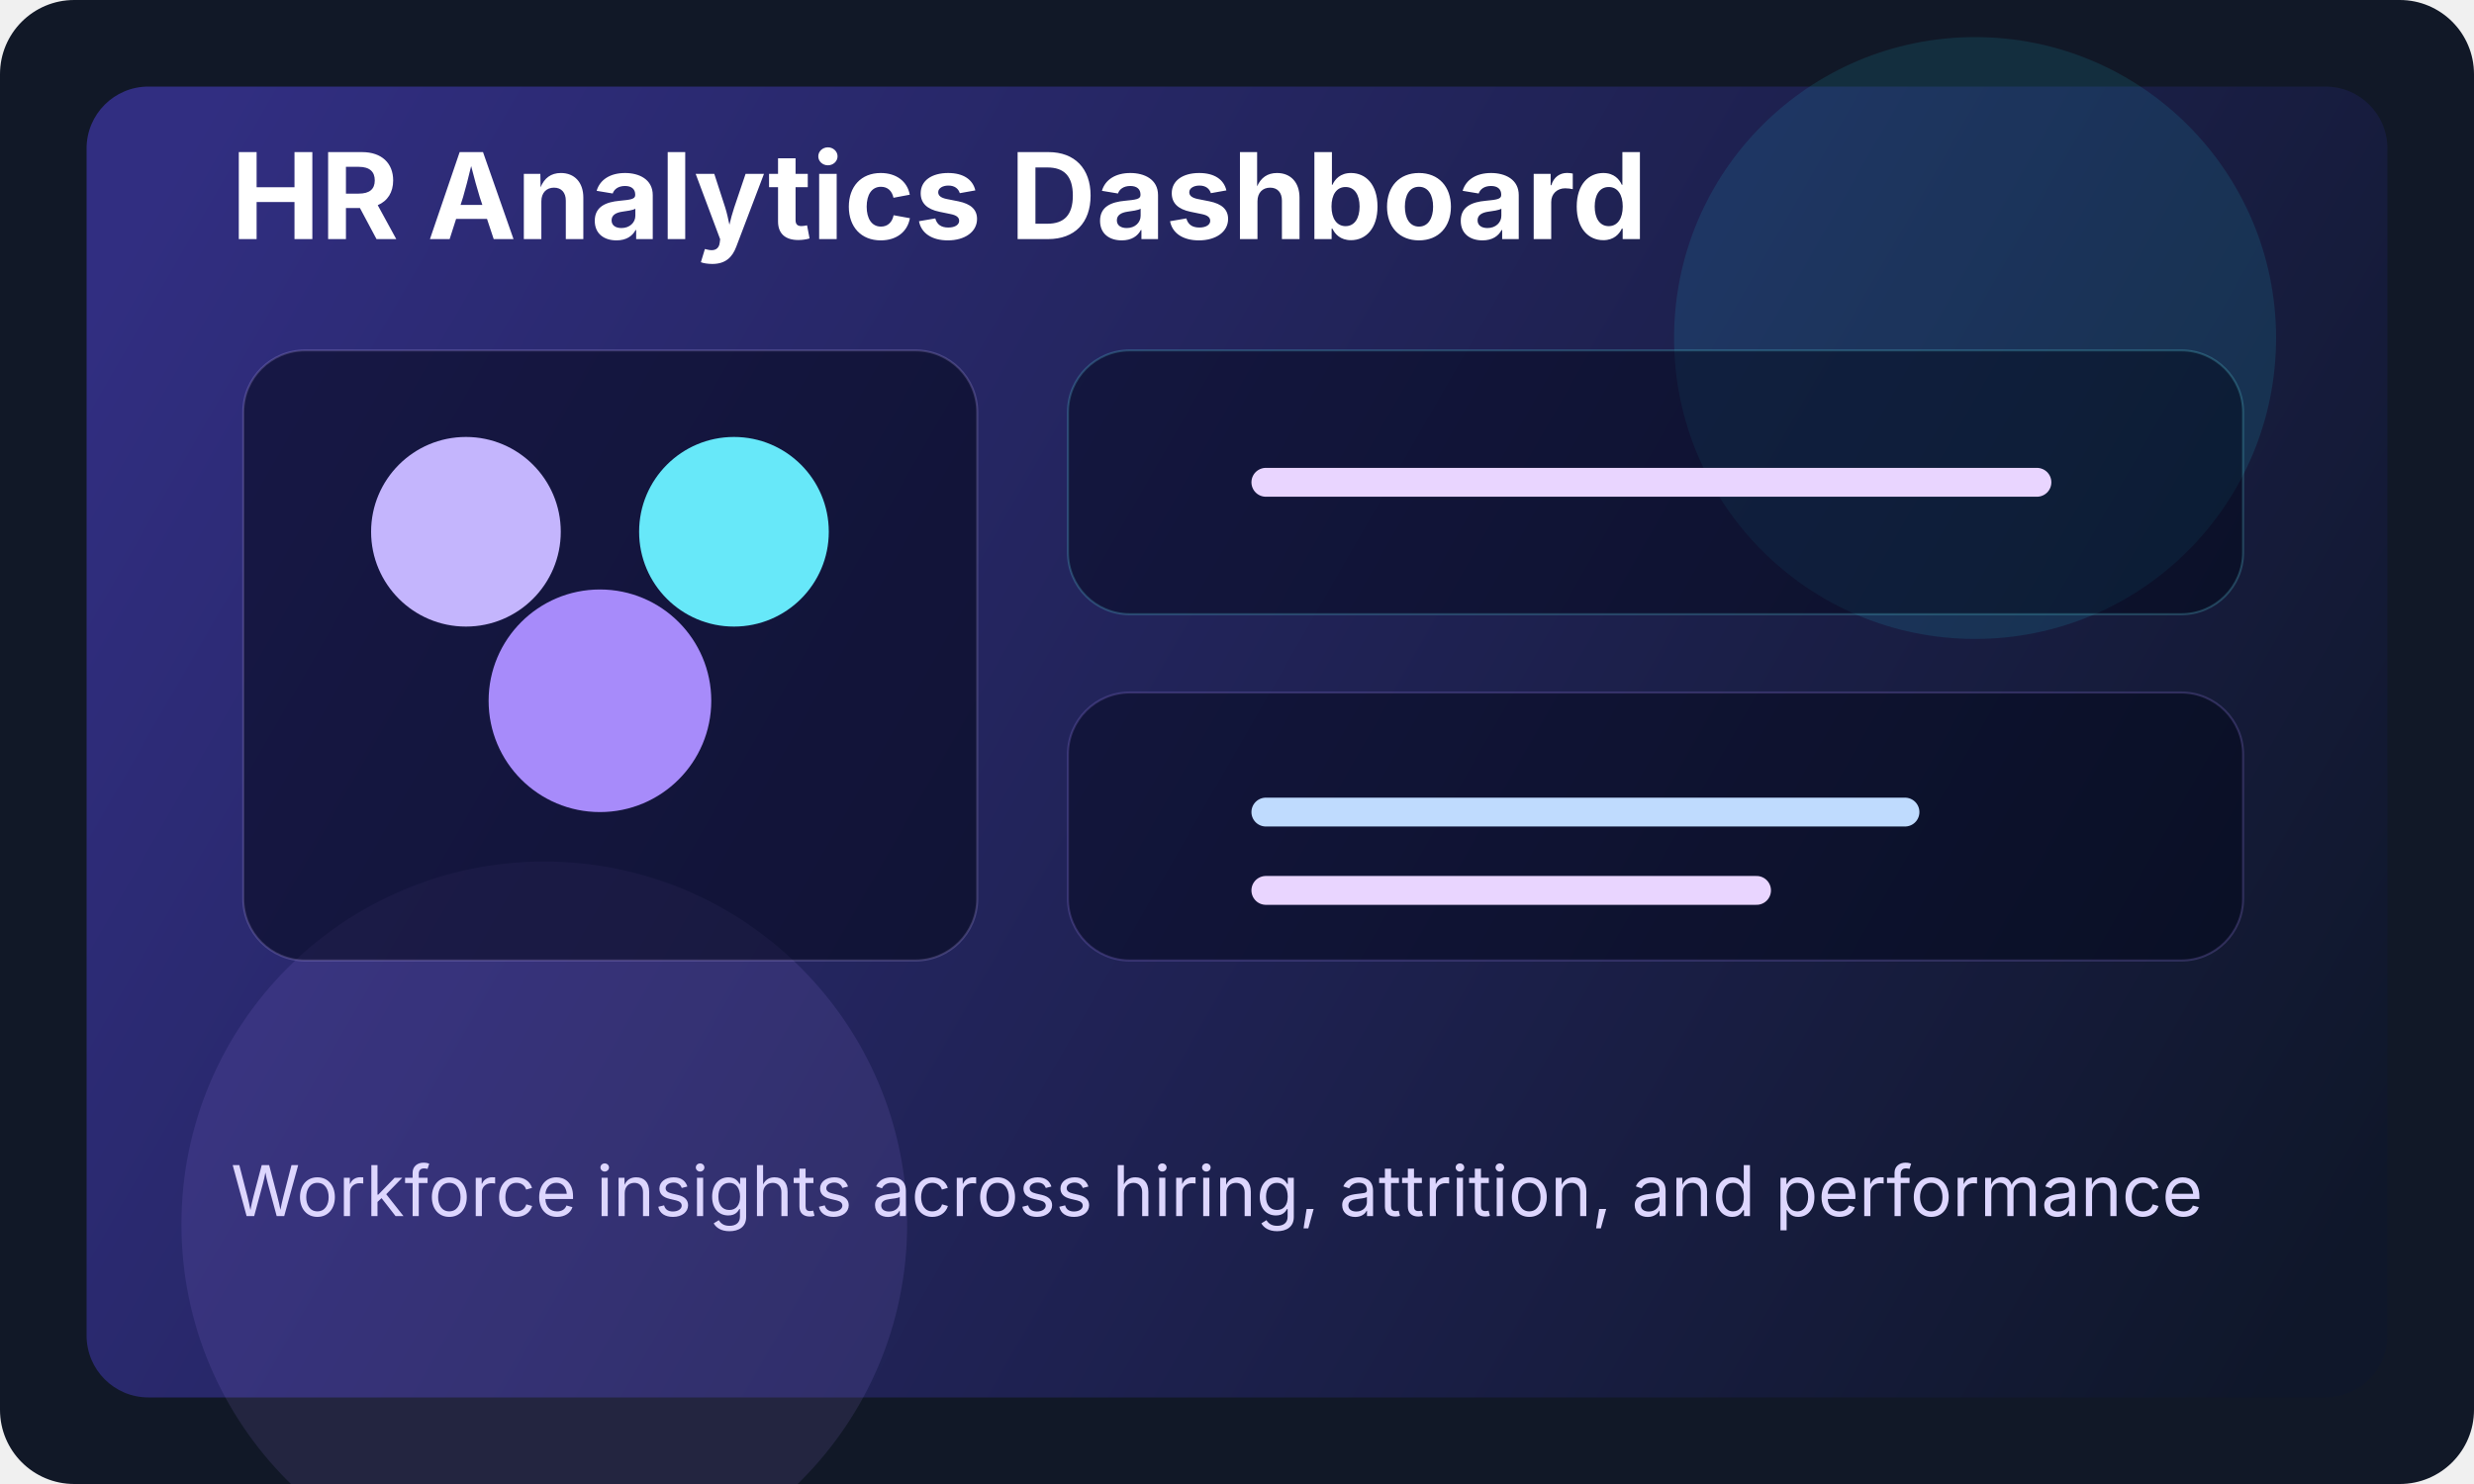
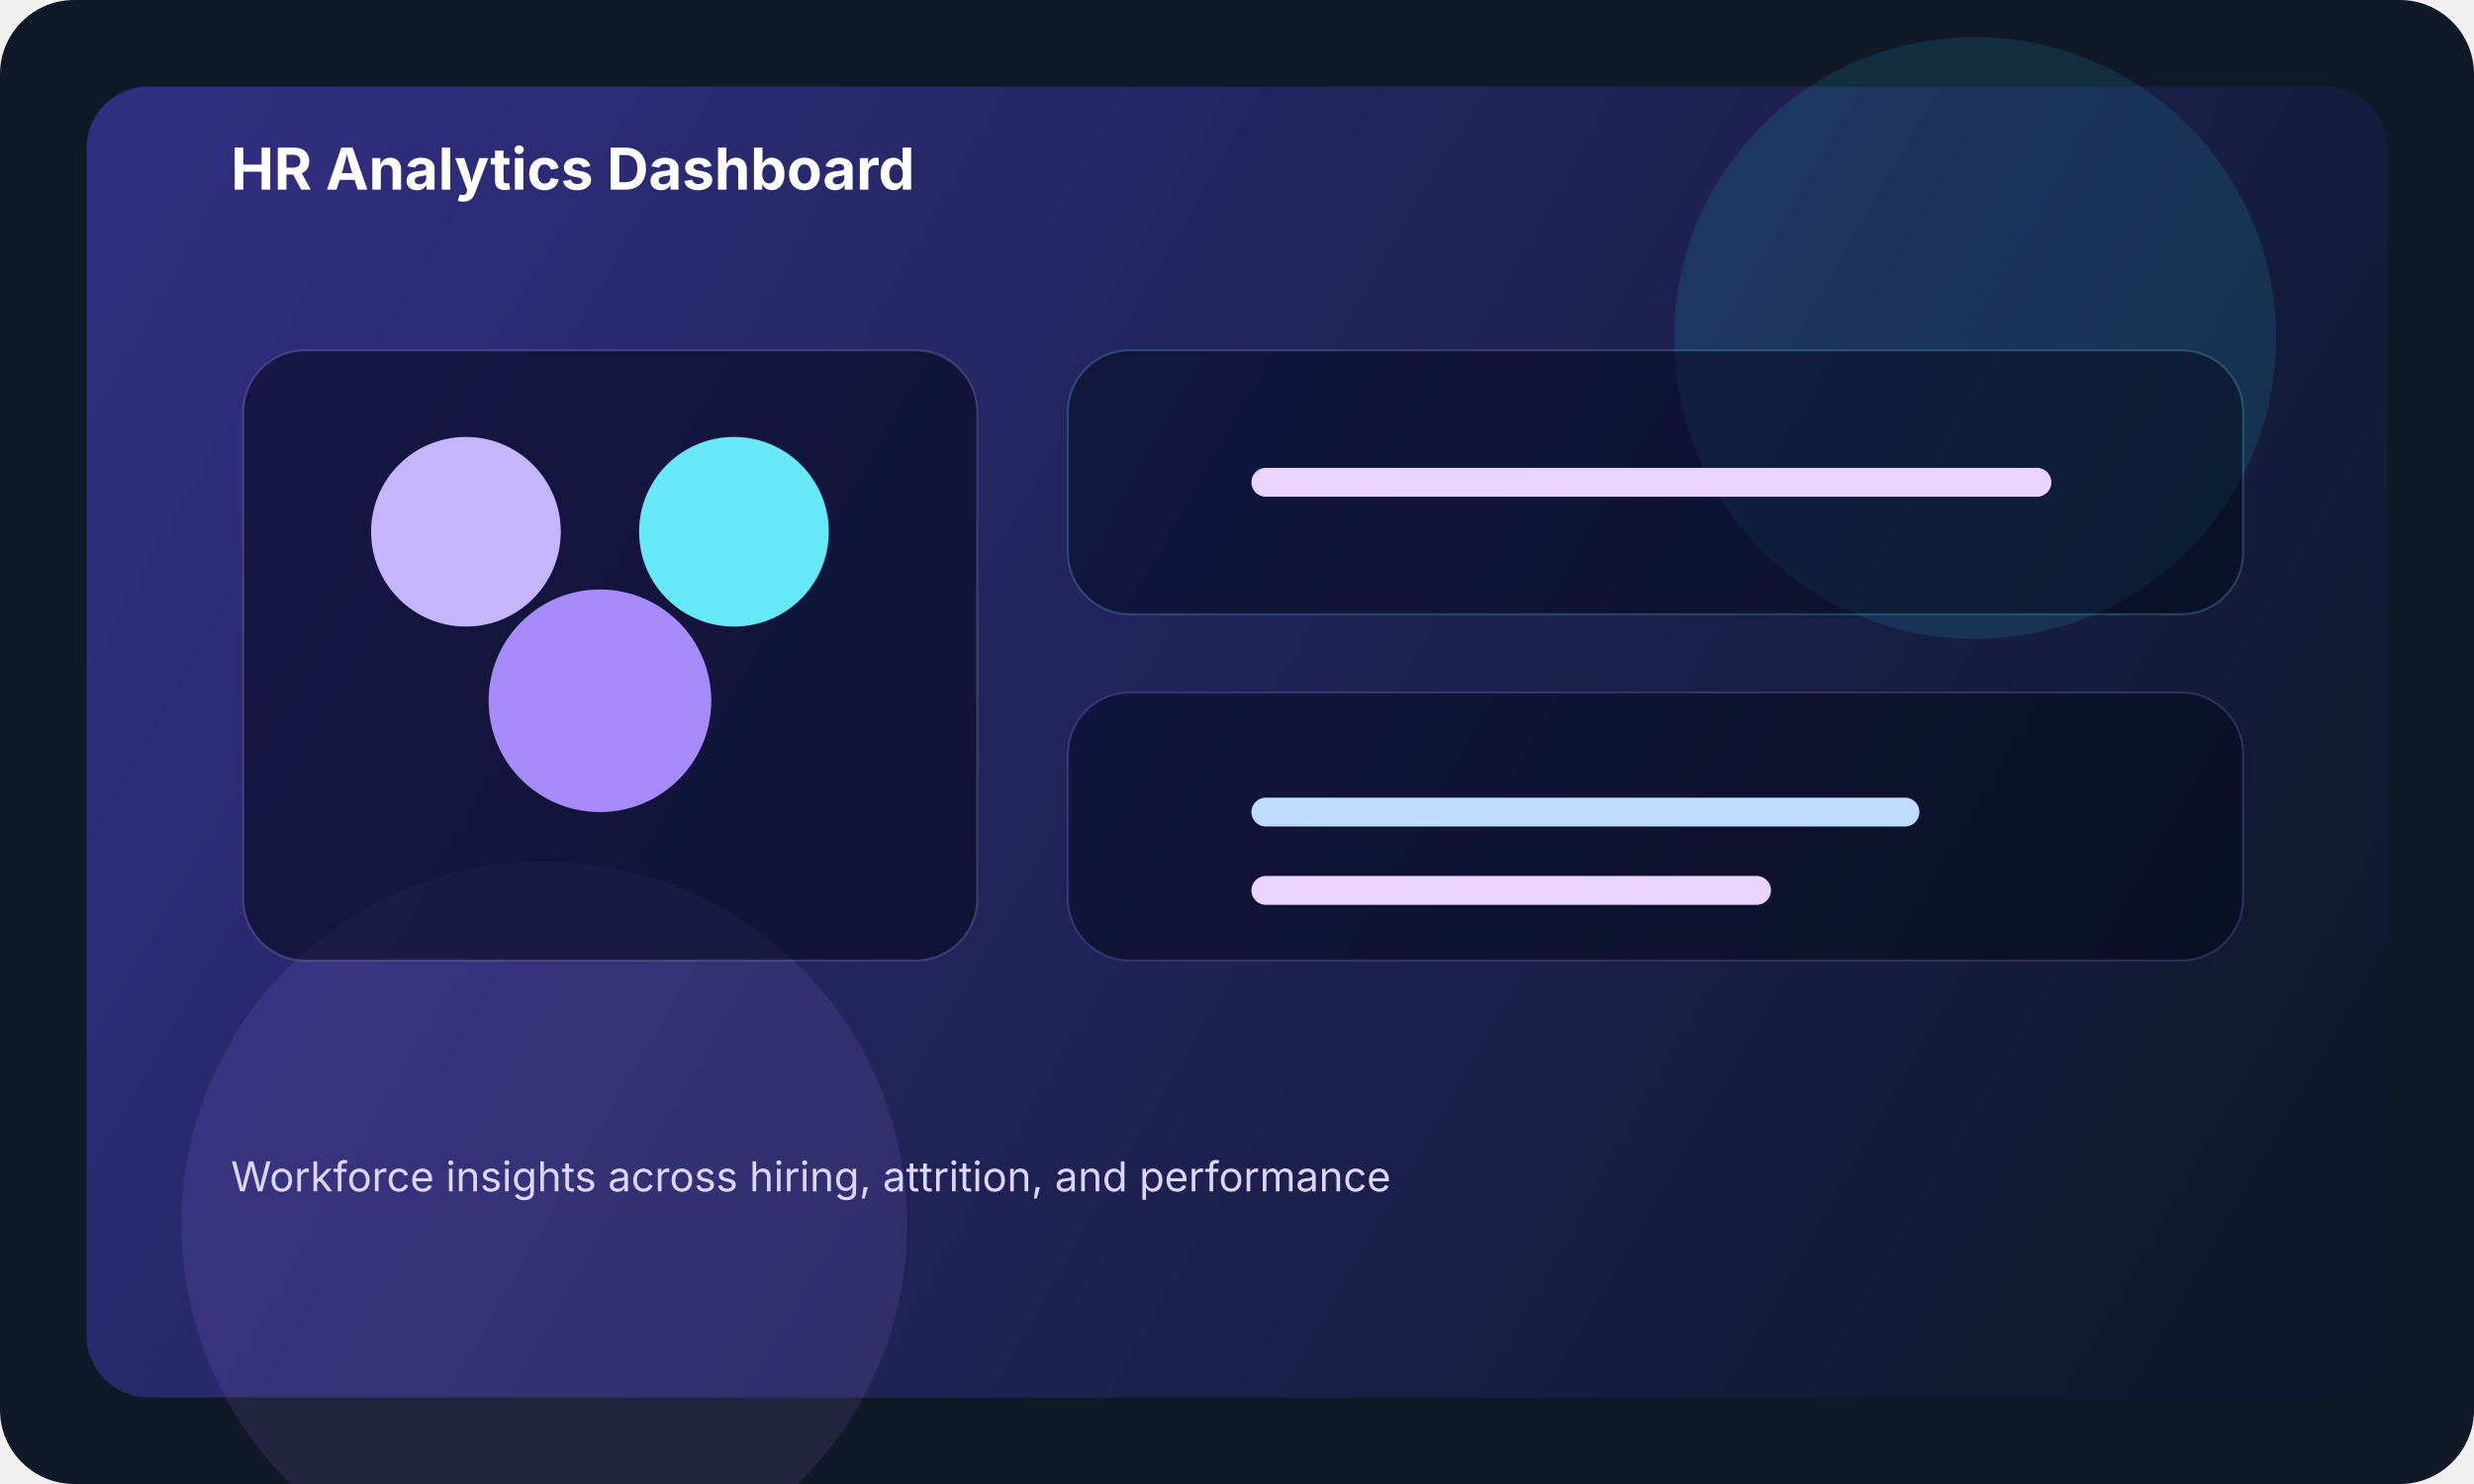
<svg xmlns="http://www.w3.org/2000/svg" width="1200" height="720" viewBox="0 0 1200 720" fill="none">
  <rect width="1200" height="720" rx="36" fill="#111827" />
  <rect x="42" y="42" width="1116" height="636" rx="30" fill="url(#bg)" />
  <circle cx="958" cy="164" r="146" fill="#22D3EE" fill-opacity="0.12" />
  <circle cx="264" cy="594" r="176" fill="#A78BFA" fill-opacity="0.12" />
  <rect x="118" y="170" width="356" height="296" rx="30" fill="#020617" fill-opacity="0.54" stroke="#C4B5FD" stroke-opacity="0.22" />
  <rect x="518" y="170" width="570" height="128" rx="30" fill="#020617" fill-opacity="0.46" stroke="#67E8F9" stroke-opacity="0.22" />
  <rect x="518" y="336" width="570" height="130" rx="30" fill="#020617" fill-opacity="0.46" stroke="#A78BFA" stroke-opacity="0.22" />
  <circle cx="226" cy="258" r="46" fill="#C4B5FD" />
  <circle cx="356" cy="258" r="46" fill="#67E8F9" />
  <circle cx="291" cy="340" r="54" fill="#A78BFA" />
  <path d="M614 234H988" stroke="#E9D5FF" stroke-width="14" stroke-linecap="round" />
  <path d="M614 394H924" stroke="#BFDBFE" stroke-width="14" stroke-linecap="round" />
  <path d="M614 432H852" stroke="#E9D5FF" stroke-width="14" stroke-linecap="round" />
-   <text x="112" y="116" fill="white" font-family="Inter, Arial, sans-serif" font-size="58" font-weight="700">HR Analytics Dashboard</text>
-   <text x="112" y="590" fill="#DDD6FE" font-family="Inter, Arial, sans-serif" font-size="34">Workforce insights across hiring, attrition, and performance</text>
+   <text x="112" y="92" fill="white" font-family="Inter, Arial, sans-serif" font-size="28" font-weight="700">HR Analytics Dashboard</text>
+   <text x="112" y="578" fill="#DDD6FE" font-family="Inter, Arial, sans-serif" font-size="20">Workforce insights across hiring, attrition, and performance</text>
  <defs>
    <linearGradient id="bg" x1="90" y1="68" x2="1112" y2="656" gradientUnits="userSpaceOnUse">
      <stop stop-color="#312E81" />
      <stop offset="1" stop-color="#0F172A" />
    </linearGradient>
  </defs>
</svg>
